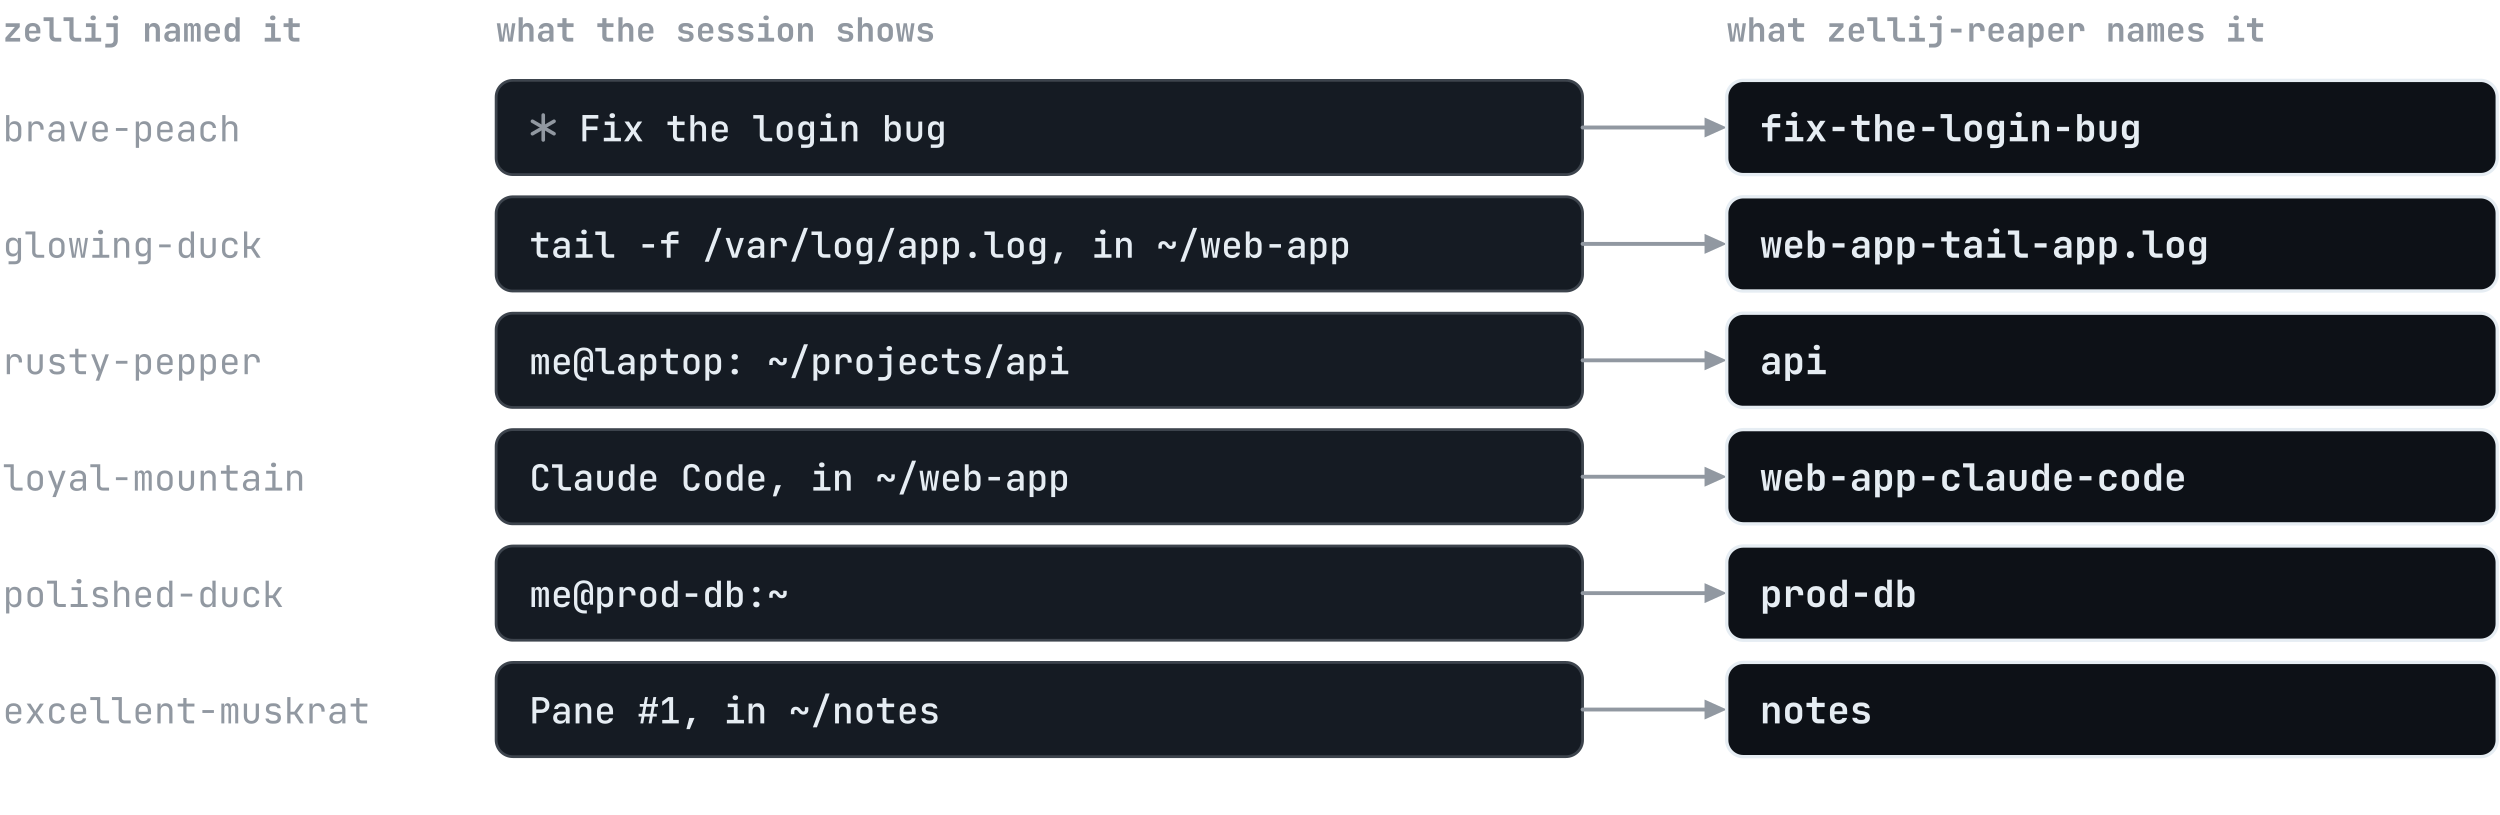
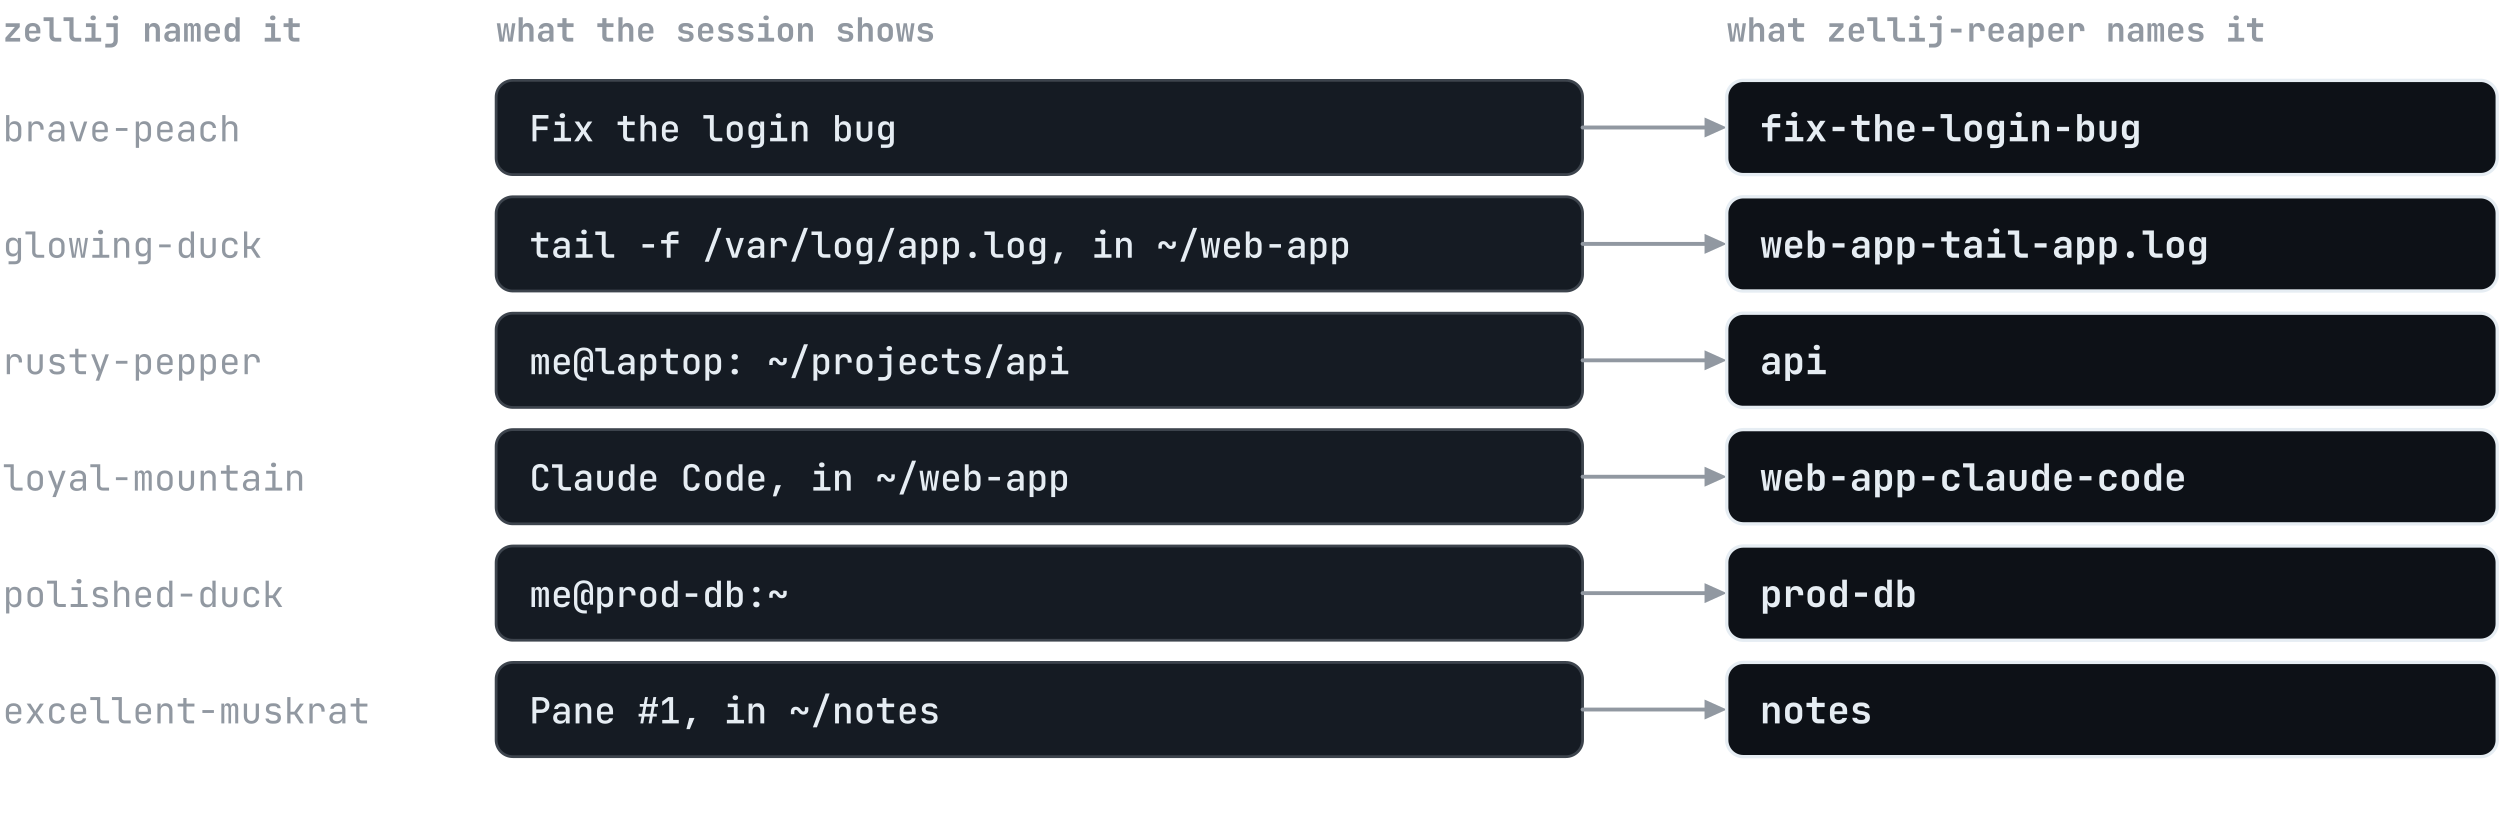
<svg xmlns="http://www.w3.org/2000/svg" viewBox="-1 -1 902 294" width="902" height="294" role="img" aria-label="Examples of session names. A session zellij named brave-peach showing Fix the login bug becomes fix-the-login-bug. tail -f /var/log/app.log running in ~/web-app becomes web-app-tail-app.log. A shell titled me@laptop: ~/projects/api becomes api. Claude Code working in web-app becomes web-app-claude-code. A shell on another machine, me@prod-db:~, becomes prod-db. Pane #1 in ~/notes becomes notes.">
  <defs>
    <path id="g0" d="M78 0V-113L365 -440H87V-550H511V-437L221 -110H522V0Z" />
    <path id="g1" d="M301 10Q231 10 179 -17Q127 -44 98 -92Q70 -141 70 -206V-344Q70 -409 98 -458Q127 -506 179 -533Q231 -560 301 -560Q370 -560 422 -533Q473 -506 502 -458Q530 -409 530 -344V-245H191V-206Q191 -148 219 -118Q247 -89 302 -89Q344 -89 370 -104Q396 -118 403 -146H526Q512 -75 450 -32Q389 10 301 10ZM409 -315V-345Q409 -402 382 -432Q355 -463 301 -463Q247 -463 219 -432Q191 -401 191 -344V-323L418 -325Z" />
    <path id="g2" d="M384 0Q330 0 290 -22Q249 -44 226 -84Q203 -125 203 -178V-617H27V-730H328V-178Q328 -148 346 -130Q363 -113 393 -113H559V0Z" />
    <path id="g3" d="M76 0V-114H268V-437H101V-550H388V-114H558V0ZM318 -642Q280 -642 258 -662Q236 -681 236 -714Q236 -747 258 -766Q280 -786 318 -786Q356 -786 378 -766Q400 -747 400 -714Q400 -681 378 -662Q356 -642 318 -642Z" />
    <path id="g4" d="M82 180V64H229Q279 64 306 37Q333 10 333 -39V-434H112V-550H458V-36Q458 64 398 122Q338 180 236 180ZM391 -642Q353 -642 331 -662Q309 -681 309 -714Q309 -747 331 -766Q353 -786 391 -786Q429 -786 451 -766Q473 -747 473 -714Q473 -681 451 -662Q429 -642 391 -642Z" />
    <path id="g5" d="M77 0V-550H199V-445H233L199 -416Q199 -484 238 -522Q278 -560 347 -560Q428 -560 476 -506Q525 -452 525 -361V0H400V-348Q400 -398 374 -425Q348 -452 301 -452Q255 -452 228 -424Q202 -396 202 -344V0Z" />
    <path id="g6" d="M239 10Q154 10 105 -35Q56 -80 56 -156Q56 -237 110 -281Q164 -325 263 -325H400V-372Q400 -412 374 -434Q348 -457 303 -457Q262 -457 235 -439Q208 -421 203 -390H81Q90 -468 151 -514Q212 -560 307 -560Q408 -560 466 -510Q525 -459 525 -373V0H404V-96H384L404 -123Q404 -62 359 -26Q314 10 239 10ZM280 -84Q333 -84 366 -111Q400 -138 400 -181V-248H265Q227 -248 204 -226Q181 -204 181 -168Q181 -129 208 -106Q234 -84 280 -84Z" />
    <path id="g7" d="M52 0V-550H154V-476H175L158 -458Q158 -504 184 -532Q210 -560 251 -560Q295 -560 320 -524Q344 -488 344 -427L322 -476H356L343 -458Q343 -504 369 -532Q395 -560 438 -560Q489 -560 519 -522Q549 -484 549 -419V0H439V-414Q439 -441 427 -456Q415 -472 392 -472Q370 -472 358 -457Q345 -442 345 -414V0H255V-414Q255 -442 243 -457Q231 -472 208 -472Q185 -472 174 -457Q162 -442 162 -414V0Z" />
    <path id="g8" d="M253 10Q171 10 120 -47Q70 -104 70 -200V-349Q70 -446 120 -503Q170 -560 253 -560Q321 -560 361 -522Q401 -483 401 -416L373 -445H402L398 -576V-730H523V0H401V-105H373L401 -134Q401 -67 361 -28Q321 10 253 10ZM297 -98Q345 -98 372 -126Q398 -155 398 -206V-344Q398 -395 372 -424Q345 -452 297 -452Q249 -452 222 -424Q195 -396 195 -344V-206Q195 -154 222 -126Q249 -98 297 -98Z" />
    <path id="g9" d="M360 0Q281 0 236 -44Q192 -88 192 -165V-437H43V-550H192V-705H318V-550H529V-437H318V-165Q318 -113 369 -113H519V0Z" />
    <path id="g10" d="M104 0 20 -550H124L170 -213Q174 -184 178 -149Q181 -114 183 -91Q186 -114 191 -149Q196 -184 200 -213L252 -550H349L400 -213Q404 -184 409 -148Q414 -113 417 -90Q419 -114 424 -150Q428 -185 431 -213L480 -550H580L494 0H365L317 -339Q313 -367 308 -402Q303 -436 300 -458Q297 -436 292 -402Q288 -367 283 -339L233 0Z" />
    <path id="g11" d="M77 0V-730H202V-550L199 -445H233L199 -416Q199 -484 238 -522Q278 -560 347 -560Q428 -560 476 -506Q525 -452 525 -361V0H400V-348Q400 -398 374 -425Q348 -452 301 -452Q255 -452 228 -424Q202 -396 202 -344V0Z" />
    <path id="g12" d="M279 9Q216 9 169 -11Q122 -31 96 -66Q69 -102 67 -150H192Q194 -124 218 -108Q241 -92 279 -92H323Q369 -92 392 -110Q415 -128 415 -159Q415 -188 394 -204Q374 -221 331 -226L263 -236Q169 -249 125 -286Q81 -323 81 -397Q81 -474 133 -516Q185 -559 286 -559H324Q416 -559 471 -518Q526 -477 530 -408H405Q402 -430 380 -444Q359 -458 324 -458H286Q243 -458 224 -442Q204 -427 204 -397Q204 -369 221 -356Q238 -342 276 -336L347 -326Q445 -312 492 -274Q538 -235 538 -160Q538 -80 484 -36Q429 9 323 9Z" />
    <path id="g13" d="M300 9Q230 9 178 -18Q127 -44 98 -92Q70 -141 70 -207V-343Q70 -409 98 -458Q127 -506 178 -532Q230 -559 300 -559Q371 -559 422 -532Q473 -506 502 -458Q530 -409 530 -344V-207Q530 -141 502 -92Q473 -44 422 -18Q371 9 300 9ZM300 -100Q350 -100 378 -128Q405 -155 405 -207V-343Q405 -396 378 -423Q350 -450 300 -450Q251 -450 223 -423Q195 -396 195 -343V-207Q195 -155 223 -128Q251 -100 300 -100Z" />
    <path id="g14" d="M140 -272V-388H460V-272Z" />
    <path id="g15" d="M94 0V-550H212V-445H243L206 -381Q206 -470 246 -515Q286 -560 364 -560Q453 -560 504 -505Q555 -450 555 -353V-313H424V-344Q424 -397 396 -426Q369 -455 321 -455Q272 -455 246 -426Q219 -397 219 -344V0Z" />
    <path id="g16" d="M77 180V-550H199V-445H227L199 -416Q199 -483 239 -522Q279 -560 347 -560Q430 -560 480 -503Q530 -446 530 -350V-201Q530 -137 508 -90Q485 -42 444 -16Q403 10 347 10Q279 10 239 -28Q199 -67 199 -134L227 -105H198L202 26V180ZM303 -98Q351 -98 378 -126Q405 -154 405 -206V-344Q405 -396 378 -424Q351 -452 303 -452Q256 -452 229 -424Q202 -395 202 -344V-206Q202 -155 229 -126Q256 -98 303 -98Z" />
    <path id="g17" d="M332 10Q264 10 223 -26Q182 -63 182 -126L200 -105H182V0H92V-730H182V-570L180 -445H200L182 -424Q182 -486 224 -523Q265 -560 332 -560Q415 -560 465 -505Q515 -450 515 -355V-194Q515 -100 465 -45Q415 10 332 10ZM302 -68Q359 -68 392 -102Q425 -136 425 -200V-350Q425 -414 392 -448Q359 -482 302 -482Q247 -482 214 -447Q182 -412 182 -350V-200Q182 -138 214 -103Q247 -68 302 -68Z" />
    <path id="g18" d="M111 0V-550H199V-445H220L191 -380Q191 -469 230 -514Q268 -560 344 -560Q431 -560 482 -506Q534 -451 534 -358V-325H444V-350Q444 -415 412 -450Q381 -484 323 -484Q266 -484 234 -449Q201 -414 201 -350V0Z" />
    <path id="g19" d="M252 10Q165 10 115 -34Q65 -79 65 -155Q65 -232 115 -276Q165 -320 250 -320H420V-375Q420 -426 390 -454Q359 -481 303 -481Q254 -481 221 -460Q188 -440 183 -405H93Q102 -476 160 -518Q218 -560 305 -560Q400 -560 455 -511Q510 -462 510 -378V0H422V-105H407L422 -120Q422 -60 376 -25Q329 10 252 10ZM274 -61Q338 -61 379 -93Q420 -125 420 -175V-253H252Q207 -253 181 -228Q155 -203 155 -160Q155 -114 186 -88Q218 -61 274 -61Z" />
    <path id="g20" d="M239 0 55 -550H147L269 -180Q280 -147 289 -116Q298 -86 302 -69Q307 -86 316 -116Q325 -147 335 -180L454 -550H545L361 0Z" />
    <path id="g21" d="M300 10Q235 10 186 -16Q138 -42 112 -90Q85 -137 85 -200V-350Q85 -414 112 -461Q138 -508 186 -534Q235 -560 300 -560Q365 -560 414 -534Q462 -508 488 -461Q515 -414 515 -350V-253H173V-200Q173 -135 206 -100Q239 -66 300 -66Q352 -66 384 -84Q416 -103 423 -140H513Q504 -71 446 -30Q387 10 300 10ZM427 -313V-350Q427 -415 394 -450Q362 -485 300 -485Q239 -485 206 -450Q173 -415 173 -350V-321H434Z" />
    <path id="g22" d="M140 -290V-370H460V-290Z" />
    <path id="g23" d="M92 180V-550H182V-445H200L182 -424Q182 -487 224 -524Q265 -560 333 -560Q416 -560 466 -506Q515 -451 515 -356V-195Q515 -132 492 -86Q470 -40 430 -15Q389 10 333 10Q266 10 224 -27Q182 -64 182 -126L200 -105H180L182 20V180ZM303 -68Q360 -68 392 -102Q425 -136 425 -200V-350Q425 -414 392 -448Q360 -482 303 -482Q248 -482 215 -447Q182 -412 182 -350V-200Q182 -138 215 -103Q248 -68 303 -68Z" />
    <path id="g24" d="M304 10Q238 10 188 -15Q139 -40 112 -88Q85 -135 85 -200V-350Q85 -416 112 -463Q139 -510 188 -535Q238 -560 304 -560Q399 -560 457 -509Q515 -458 518 -370H428Q425 -423 392 -452Q360 -480 304 -480Q245 -480 210 -446Q175 -413 175 -351V-200Q175 -138 210 -104Q245 -70 304 -70Q360 -70 392 -99Q425 -128 428 -180H518Q515 -92 457 -41Q399 10 304 10Z" />
    <path id="g25" d="M92 0V-730H182V-550V-445H201L182 -424Q182 -489 221 -524Q260 -560 329 -560Q412 -560 461 -509Q510 -458 510 -370V0H420V-360Q420 -419 388 -452Q357 -484 303 -484Q247 -484 214 -449Q182 -414 182 -350V0Z" />
    <path id="g26" d="M88 0V-731H529V-631H193V-413H503V-313H195V0Z" />
    <path id="g27" d="M81 0V-98H274V-452H106V-550H379V-98H556V0ZM316 -645Q281 -645 260 -664Q239 -682 239 -713Q239 -745 260 -764Q281 -782 316 -782Q351 -782 372 -764Q393 -745 393 -713Q393 -682 372 -664Q351 -645 316 -645Z" />
    <path id="g28" d="M43 0 236 -284 55 -550H179L276 -398Q283 -386 290 -372Q297 -359 301 -350Q304 -359 311 -372Q318 -386 325 -398L422 -550H546L365 -283L557 0H433L326 -165Q319 -177 312 -192Q305 -207 301 -216Q297 -207 290 -192Q282 -177 274 -165L166 0Z" />
    <path id="g29" d="M360 0Q285 0 243 -41Q201 -82 201 -155V-452H49V-550H201V-705H309V-550H524V-452H309V-155Q309 -98 364 -98H514V0Z" />
    <path id="g30" d="M84 0V-730H192V-550L191 -445H217L191 -420Q191 -486 230 -523Q269 -560 338 -560Q420 -560 469 -508Q518 -455 518 -366V0H410V-354Q410 -408 381 -438Q352 -468 302 -468Q251 -468 222 -436Q192 -405 192 -347V0Z" />
    <path id="g31" d="M300 10Q233 10 182 -16Q132 -43 105 -91Q78 -139 78 -203V-347Q78 -412 105 -460Q132 -507 182 -534Q233 -560 300 -560Q368 -560 418 -534Q468 -507 495 -460Q522 -412 522 -347V-249H182V-203Q182 -142 212 -110Q243 -78 301 -78Q348 -78 377 -94Q406 -111 413 -143H520Q508 -73 448 -32Q388 10 300 10ZM418 -314V-348Q418 -408 388 -441Q358 -474 300 -474Q243 -474 212 -441Q182 -408 182 -347V-322L426 -323Z" />
    <path id="g32" d="M379 0Q328 0 290 -20Q252 -41 230 -79Q209 -117 209 -167V-632H29V-730H317V-167Q317 -135 335 -116Q353 -98 384 -98H554V0Z" />
    <path id="g33" d="M300 9Q232 9 182 -17Q132 -43 105 -91Q78 -139 78 -204V-346Q78 -412 105 -460Q132 -507 182 -533Q232 -559 300 -559Q368 -559 418 -533Q468 -507 495 -460Q522 -412 522 -346V-204Q522 -139 495 -91Q468 -43 418 -17Q368 9 300 9ZM300 -86Q355 -86 385 -116Q415 -147 415 -204V-346Q415 -404 385 -434Q355 -464 300 -464Q246 -464 216 -434Q185 -404 185 -346V-204Q185 -147 216 -116Q246 -86 300 -86Z" />
    <path id="g34" d="M156 180V87H325Q367 87 388 67Q408 47 408 8V-47L410 -149H387L409 -169Q409 -106 370 -70Q330 -34 263 -34Q178 -34 129 -90Q80 -146 80 -241V-353Q80 -448 129 -504Q178 -560 263 -560Q330 -560 370 -524Q409 -487 409 -424L387 -445H409L408 -550H515V10Q515 89 465 134Q415 180 326 180ZM298 -127Q349 -127 378 -158Q408 -190 408 -246V-347Q408 -403 378 -434Q349 -466 298 -466Q245 -466 216 -436Q188 -405 188 -347V-246Q188 -189 216 -158Q245 -127 298 -127Z" />
    <path id="g35" d="M84 0V-550H191V-445H217L191 -420Q191 -486 230 -523Q269 -560 338 -560Q420 -560 469 -508Q518 -455 518 -366V0H410V-354Q410 -408 381 -437Q352 -466 302 -466Q251 -466 222 -436Q192 -405 192 -347V0Z" />
    <path id="g36" d="M339 10Q271 10 231 -28Q191 -65 191 -130L214 -105H191V0H84V-730H192V-573L189 -445H214L191 -420Q191 -485 232 -522Q272 -560 339 -560Q422 -560 472 -504Q522 -448 522 -352V-197Q522 -102 472 -46Q422 10 339 10ZM302 -84Q355 -84 385 -114Q415 -145 415 -203V-347Q415 -405 385 -436Q355 -466 302 -466Q251 -466 222 -434Q192 -403 192 -347V-203Q192 -147 222 -116Q251 -84 302 -84Z" />
    <path id="g37" d="M299 10Q200 10 141 -48Q82 -105 82 -204V-550H190V-204Q190 -147 219 -116Q248 -84 299 -84Q351 -84 380 -116Q410 -147 410 -204V-550H518V-204Q518 -105 458 -48Q399 10 299 10Z" />
    <path id="g38" d="M205 0V-376H54V-489H205V-572Q205 -644 253 -687Q301 -730 380 -730H541V-620H383Q359 -620 344 -606Q330 -593 330 -570V-489H541V-376H330V0Z" />
    <path id="g39" d="M36 0 228 -284 49 -550H190L275 -415Q283 -403 290 -388Q296 -373 300 -364Q304 -373 311 -388Q318 -403 325 -415L411 -550H552L373 -284L564 0H422L327 -151Q319 -164 312 -179Q305 -194 300 -203Q296 -194 289 -179Q282 -164 274 -151L177 0Z" />
    <path id="g40" d="M152 180V76H315Q357 76 378 56Q399 35 399 -3V-44L401 -147H374L401 -174Q401 -107 362 -70Q322 -32 255 -32Q171 -32 122 -89Q72 -146 72 -243V-350Q72 -446 122 -503Q171 -560 255 -560Q322 -560 362 -522Q401 -485 401 -418L374 -445H401L398 -550H523V0Q523 83 468 132Q413 180 317 180ZM297 -140Q345 -140 372 -168Q398 -197 398 -248V-344Q398 -395 372 -424Q345 -452 297 -452Q249 -452 223 -424Q197 -396 197 -344V-248Q197 -196 223 -168Q249 -140 297 -140Z" />
    <path id="g41" d="M347 10Q279 10 239 -28Q199 -67 199 -134L227 -105H199V0H77V-730H202V-576L198 -445H227L199 -416Q199 -483 239 -522Q279 -560 347 -560Q430 -560 480 -503Q530 -446 530 -349V-200Q530 -104 480 -47Q430 10 347 10ZM303 -98Q351 -98 378 -126Q405 -154 405 -206V-344Q405 -396 378 -424Q351 -452 303 -452Q256 -452 229 -424Q202 -395 202 -344V-206Q202 -155 229 -126Q256 -98 303 -98Z" />
    <path id="g42" d="M300 10Q195 10 135 -48Q75 -107 75 -208V-550H200V-209Q200 -156 226 -128Q252 -99 300 -99Q347 -99 374 -128Q400 -156 400 -209V-550H525V-208Q525 -107 464 -48Q403 10 300 10Z" />
    <path id="g43" d="M161 180V98H336Q378 98 398 79Q417 60 417 20V-50L419 -150H401L418 -165Q418 -105 378 -70Q338 -35 271 -35Q186 -35 137 -90Q88 -146 88 -240V-356Q88 -450 137 -505Q186 -560 271 -560Q338 -560 378 -525Q418 -490 418 -430L401 -445H418V-550H507V20Q507 94 462 137Q416 180 335 180ZM298 -113Q354 -113 386 -148Q418 -183 418 -245V-350Q418 -412 386 -447Q354 -482 298 -482Q241 -482 210 -448Q178 -414 178 -350V-245Q178 -181 210 -147Q241 -113 298 -113Z" />
    <path id="g44" d="M375 0Q327 0 291 -19Q255 -38 235 -73Q215 -108 215 -155V-648H30V-730H305V-155Q305 -121 324 -102Q343 -82 375 -82H550V0Z" />
    <path id="g45" d="M300 8Q234 8 186 -17Q138 -42 112 -90Q85 -137 85 -202V-348Q85 -414 112 -461Q138 -508 186 -533Q234 -558 300 -558Q366 -558 414 -533Q462 -508 488 -461Q515 -414 515 -349V-202Q515 -137 488 -90Q462 -42 414 -17Q366 8 300 8ZM300 -72Q359 -72 392 -105Q425 -138 425 -202V-348Q425 -412 392 -445Q359 -478 300 -478Q242 -478 208 -445Q175 -412 175 -348V-202Q175 -138 208 -105Q242 -72 300 -72Z" />
    <path id="g46" d="M123 0 35 -550H115L170 -160Q173 -138 176 -112Q180 -87 182 -70Q184 -87 188 -112Q193 -138 196 -160L257 -550H343L404 -160Q407 -138 412 -112Q416 -87 418 -70Q420 -87 424 -112Q429 -138 432 -160L489 -550H565L473 0H374L315 -380Q311 -408 306 -436Q301 -464 299 -480Q297 -464 293 -436Q289 -408 284 -380L222 0Z" />
    <path id="g47" d="M85 0V-82H280V-468H110V-550H370V-82H555V0ZM315 -649Q282 -649 263 -666Q244 -683 244 -712Q244 -742 263 -760Q282 -777 315 -777Q348 -777 367 -760Q386 -742 386 -712Q386 -683 367 -666Q348 -649 315 -649Z" />
    <path id="g48" d="M92 0V-550H182V-445H201L182 -424Q182 -489 221 -524Q260 -560 329 -560Q412 -560 461 -509Q510 -458 510 -370V0H420V-360Q420 -419 388 -450Q357 -482 303 -482Q247 -482 214 -448Q182 -414 182 -350V0Z" />
    <path id="g49" d="M268 10Q186 10 136 -45Q85 -100 85 -194V-355Q85 -450 135 -505Q185 -560 268 -560Q336 -560 377 -523Q418 -486 418 -424L400 -445H420L418 -570V-730H508V0H418V-105H400L418 -126Q418 -63 377 -26Q336 10 268 10ZM298 -68Q354 -68 386 -103Q418 -138 418 -200V-350Q418 -412 386 -447Q354 -482 298 -482Q241 -482 208 -448Q175 -414 175 -350V-200Q175 -136 208 -102Q241 -68 298 -68Z" />
    <path id="g50" d="M299 10Q204 10 147 -46Q90 -103 90 -200V-550H180V-200Q180 -138 212 -104Q244 -69 299 -69Q355 -69 388 -104Q420 -138 420 -200V-550H510V-200Q510 -103 452 -46Q394 10 299 10Z" />
    <path id="g51" d="M95 0V-730H185V-323H291L451 -550H554L369 -288L557 0H452L292 -245H185V0Z" />
    <path id="g52" d="M245 10Q159 10 110 -34Q60 -79 60 -156Q60 -234 112 -278Q165 -323 257 -323H410V-374Q410 -419 382 -444Q354 -469 303 -469Q258 -469 228 -450Q198 -430 193 -398H87Q96 -472 156 -516Q215 -560 306 -560Q404 -560 461 -510Q518 -461 518 -376V0H413V-101H395L413 -121Q413 -61 367 -26Q321 10 245 10ZM277 -73Q335 -73 372 -102Q410 -132 410 -178V-250H259Q217 -250 192 -227Q168 -204 168 -164Q168 -122 197 -98Q226 -73 277 -73Z" />
    <path id="g53" d="M140 -281V-379H460V-281Z" />
    <path id="g54" d="M213 0V-394H57V-492H213V-581Q213 -650 257 -690Q301 -730 377 -730H538V-634H379Q351 -634 336 -620Q320 -606 320 -580V-492H538V-394H320V0Z" />
    <path id="g55" d="M68 110 420 -830H532L180 110Z" />
    <path id="g56" d="M229 0 47 -550H157L270 -198Q281 -167 290 -136Q298 -104 302 -86Q307 -104 316 -136Q324 -167 333 -198L444 -550H553L371 0Z" />
    <path id="g57" d="M102 0V-550H206V-445H232L199 -380Q199 -469 238 -514Q277 -560 354 -560Q442 -560 494 -506Q545 -451 545 -356V-319H434V-347Q434 -406 404 -438Q375 -469 322 -469Q269 -469 240 -437Q210 -405 210 -347V0Z" />
    <path id="g58" d="M84 180V-550H191V-445H214L191 -420Q191 -485 232 -522Q272 -560 340 -560Q423 -560 472 -504Q522 -449 522 -353V-198Q522 -134 500 -88Q477 -41 436 -16Q396 10 340 10Q273 10 232 -28Q191 -65 191 -130L214 -105H189L192 23V180ZM303 -84Q356 -84 386 -114Q415 -145 415 -203V-347Q415 -405 386 -436Q356 -466 303 -466Q252 -466 222 -434Q192 -403 192 -347V-203Q192 -147 222 -116Q252 -84 303 -84Z" />
    <path id="g59" d="M300 10Q260 10 236 -14Q212 -37 212 -77Q212 -118 236 -142Q260 -167 300 -167Q341 -167 364 -142Q388 -118 388 -77Q388 -37 364 -14Q341 10 300 10Z" />
    <path id="g60" d="M158 160 238 -151H382L252 160Z" />
    <path id="g61" d="M58 -255V-329Q58 -390 96 -426Q133 -462 195 -462Q234 -462 260 -449Q287 -436 306 -416Q324 -396 338 -376Q353 -356 368 -342Q384 -329 404 -329Q425 -329 436 -342Q447 -355 447 -379V-450H542V-376Q542 -316 505 -280Q468 -243 405 -243Q366 -243 340 -256Q313 -269 294 -289Q276 -309 262 -329Q247 -349 232 -362Q216 -376 196 -376Q175 -376 164 -364Q153 -351 153 -326V-255Z" />
    <path id="g62" d="M113 0 28 -550H119L170 -187Q174 -162 178 -132Q181 -101 183 -81Q185 -101 190 -131Q194 -161 198 -187L255 -550H346L402 -187Q406 -161 410 -130Q415 -100 417 -80Q419 -101 424 -132Q428 -162 432 -187L484 -550H572L484 0H370L316 -359Q312 -387 307 -418Q302 -450 300 -469Q297 -450 292 -418Q288 -387 284 -359L228 0Z" />
    <path id="g63" d="M300 10Q257 10 232 -15Q206 -40 206 -83Q206 -126 232 -152Q257 -177 300 -177Q343 -177 368 -152Q394 -126 394 -83Q394 -40 368 -15Q343 10 300 10Z" />
    <path id="g64" d="M283 8Q227 8 186 -10Q144 -27 120 -59Q95 -91 90 -135H180Q186 -106 212 -89Q239 -72 283 -72H325Q378 -72 404 -94Q430 -115 430 -151Q430 -186 406 -206Q383 -227 337 -234L263 -246Q182 -260 142 -296Q103 -333 103 -403Q103 -477 150 -518Q197 -558 291 -558H329Q408 -558 456 -521Q504 -484 514 -421H424Q418 -447 394 -462Q370 -478 329 -478H291Q240 -478 216 -459Q193 -440 193 -402Q193 -368 213 -352Q233 -336 276 -329L350 -317Q439 -303 480 -265Q520 -227 520 -155Q520 -79 472 -36Q423 8 325 8Z" />
    <path id="g65" d="M360 0Q289 0 250 -38Q210 -76 210 -145V-468H55V-550H210V-705H300V-550H520V-468H300V-145Q300 -82 360 -82H510V0Z" />
    <path id="g66" d="M178 180 259 -34 55 -550H155L283 -210Q290 -193 296 -170Q302 -146 306 -130Q310 -146 316 -170Q322 -193 328 -210L448 -550H545L274 180Z" />
    <path id="g67" d="M59 0V-550H149V-480H169L154 -459Q154 -505 179 -532Q204 -560 246 -560Q291 -560 316 -525Q340 -490 340 -429L316 -480H354L338 -459Q338 -505 364 -532Q389 -560 432 -560Q483 -560 512 -522Q541 -483 541 -419V0H445V-416Q445 -447 432 -464Q418 -481 393 -481Q368 -481 354 -464Q341 -448 341 -417V0H260V-416Q260 -448 246 -464Q232 -481 206 -481Q181 -481 168 -464Q156 -448 156 -417V0Z" />
    <path id="g68" d="M325 180Q238 180 174 144Q109 109 74 44Q39 -22 39 -110V-450Q39 -540 72 -605Q106 -670 168 -705Q229 -740 315 -740Q393 -740 450 -710Q506 -680 536 -625Q566 -570 566 -496V-65H483L486 -120H457L474 -143Q474 -104 444 -80Q415 -55 367 -55Q303 -55 268 -96Q234 -136 234 -213V-330Q234 -407 268 -448Q303 -488 367 -488Q415 -488 444 -464Q474 -439 474 -399L460 -420H487L474 -489V-496Q474 -547 456 -584Q437 -620 402 -640Q367 -660 315 -660Q228 -660 180 -605Q131 -550 131 -450V-110Q131 -14 182 40Q234 94 325 94H395V180ZM400 -125Q438 -125 456 -148Q474 -170 474 -220V-331Q474 -375 456 -396Q437 -418 400 -418Q363 -418 344 -396Q326 -374 326 -330V-213Q326 -167 344 -146Q363 -125 400 -125Z" />
    <path id="g69" d="M300 -401Q261 -401 236 -423Q212 -445 212 -481Q212 -517 236 -538Q261 -560 300 -560Q340 -560 364 -538Q388 -517 388 -481Q388 -445 364 -423Q340 -401 300 -401ZM300 10Q261 10 236 -12Q212 -34 212 -69Q212 -106 236 -128Q261 -149 300 -149Q340 -149 364 -128Q388 -106 388 -69Q388 -34 364 -12Q340 10 300 10Z" />
    <path id="g70" d="M84 180V80H222Q277 80 308 50Q339 20 339 -35V-451H114V-550H447V-34Q447 65 387 122Q327 180 225 180ZM388 -645Q353 -645 332 -664Q311 -682 311 -713Q311 -745 332 -764Q353 -782 388 -782Q423 -782 444 -764Q465 -745 465 -713Q465 -682 444 -664Q423 -645 388 -645Z" />
    <path id="g71" d="M304 10Q236 10 184 -16Q133 -41 106 -90Q78 -138 78 -203V-347Q78 -413 106 -461Q133 -509 184 -534Q236 -560 304 -560Q403 -560 463 -508Q523 -456 526 -366H418Q415 -413 385 -439Q355 -465 304 -465Q249 -465 217 -434Q185 -404 185 -348V-203Q185 -147 217 -116Q249 -85 304 -85Q355 -85 385 -111Q415 -137 418 -184H526Q523 -94 463 -42Q403 10 304 10Z" />
    <path id="g72" d="M281 9Q222 9 178 -10Q133 -29 108 -62Q82 -96 78 -142H186Q190 -115 215 -98Q240 -82 281 -82H324Q373 -82 398 -102Q423 -122 423 -155Q423 -187 400 -206Q378 -224 334 -230L263 -241Q175 -255 134 -292Q92 -328 92 -400Q92 -476 142 -518Q191 -559 288 -559H326Q412 -559 464 -520Q515 -480 522 -414H414Q410 -438 388 -453Q365 -468 326 -468H288Q241 -468 220 -450Q198 -433 198 -399Q198 -369 217 -354Q236 -339 276 -333L349 -321Q442 -308 486 -270Q529 -231 529 -158Q529 -79 478 -35Q426 9 324 9Z" />
    <path id="g73" d="M66 0V-550H145V-484H163L149 -460Q149 -506 174 -533Q198 -560 240 -560Q286 -560 311 -526Q336 -492 336 -430L309 -484H351L332 -460Q332 -506 358 -533Q383 -560 425 -560Q477 -560 506 -521Q534 -482 534 -418V0H451V-419Q451 -453 436 -472Q422 -491 394 -491Q367 -491 352 -472Q336 -454 336 -420V0H264V-419Q264 -454 248 -472Q233 -491 205 -491Q177 -491 163 -472Q149 -454 149 -420V0Z" />
    <path id="g74" d="M304 10Q236 10 186 -16Q135 -41 108 -90Q80 -138 80 -203V-527Q80 -593 108 -641Q135 -689 186 -714Q236 -740 304 -740Q372 -740 422 -714Q472 -688 500 -640Q527 -593 527 -527H419Q419 -584 389 -614Q359 -644 304 -644Q249 -644 218 -614Q188 -584 188 -528V-203Q188 -147 218 -116Q249 -86 304 -86Q359 -86 389 -116Q419 -147 419 -203H527Q527 -138 500 -90Q472 -42 422 -16Q372 10 304 10Z" />
    <path id="g75" d="M261 10Q178 10 128 -46Q78 -102 78 -197V-352Q78 -448 128 -504Q178 -560 261 -560Q329 -560 369 -522Q409 -485 409 -420L386 -445H411L408 -573V-730H516V0H409V-105H386L409 -130Q409 -65 369 -28Q329 10 261 10ZM298 -84Q349 -84 378 -116Q408 -147 408 -203V-347Q408 -403 378 -434Q349 -466 298 -466Q245 -466 215 -436Q185 -405 185 -347V-203Q185 -145 215 -114Q245 -84 298 -84Z" />
    <path id="g76" d="M303 10Q233 10 180 -16Q128 -43 99 -92Q70 -140 70 -206V-344Q70 -411 99 -459Q128 -507 180 -534Q233 -560 303 -560Q407 -560 469 -506Q531 -453 534 -361H409Q406 -404 378 -428Q351 -451 303 -451Q253 -451 224 -424Q195 -396 195 -345V-206Q195 -155 224 -127Q253 -99 303 -99Q351 -99 378 -122Q406 -146 409 -189H534Q531 -97 469 -44Q407 10 303 10Z" />
    <path id="g77" d="M50 0 245 -283 62 -550H168L277 -380Q284 -369 290 -356Q297 -343 301 -335Q304 -343 310 -356Q317 -369 324 -380L434 -550H539L356 -282L550 0H444L326 -180Q319 -191 312 -206Q306 -220 301 -229Q297 -220 290 -206Q282 -191 274 -180L155 0Z" />
    <path id="g78" d="M84 0V-730H323Q394 -730 446 -703Q499 -676 528 -626Q556 -577 556 -510Q556 -444 527 -394Q498 -344 446 -317Q394 -290 323 -290H192V0ZM192 -387H323Q379 -387 412 -420Q446 -454 446 -510Q446 -567 412 -600Q379 -633 323 -633H192Z" />
    <path id="g79" d="M79 0 114 -191H31V-266H127L162 -464H64V-539H176L210 -730H291L256 -539H406L440 -730H521L486 -539H569V-464H473L438 -266H536V-191H424L390 0H309L344 -191H194L160 0ZM208 -266H357L392 -464H243Z" />
    <path id="g80" d="M87 0V-96H281V-636L86 -491V-608L253 -730H389V-96H546V0Z" />
  </defs>
  <g transform="scale(0.012)" fill="#9198a1">
    <use href="#g0" x="0.0" y="1166.7" />
    <use href="#g1" x="600.0" y="1166.7" />
    <use href="#g2" x="1200.0" y="1166.7" />
    <use href="#g2" x="1800.0" y="1166.7" />
    <use href="#g3" x="2400.0" y="1166.7" />
    <use href="#g4" x="3000.0" y="1166.7" />
    <use href="#g5" x="4200.0" y="1166.7" />
    <use href="#g6" x="4800.0" y="1166.7" />
    <use href="#g7" x="5400.0" y="1166.7" />
    <use href="#g1" x="6000.0" y="1166.7" />
    <use href="#g8" x="6600.0" y="1166.7" />
    <use href="#g3" x="7800.0" y="1166.7" />
    <use href="#g9" x="8400.0" y="1166.7" />
  </g>
  <g transform="scale(0.012)" fill="#9198a1">
    <use href="#g10" x="14833.3" y="1166.7" />
    <use href="#g11" x="15433.3" y="1166.7" />
    <use href="#g6" x="16033.3" y="1166.7" />
    <use href="#g9" x="16633.3" y="1166.7" />
    <use href="#g9" x="17833.3" y="1166.7" />
    <use href="#g11" x="18433.3" y="1166.7" />
    <use href="#g1" x="19033.3" y="1166.7" />
    <use href="#g12" x="20233.3" y="1166.7" />
    <use href="#g1" x="20833.3" y="1166.7" />
    <use href="#g12" x="21433.3" y="1166.7" />
    <use href="#g12" x="22033.3" y="1166.7" />
    <use href="#g3" x="22633.3" y="1166.7" />
    <use href="#g13" x="23233.3" y="1166.7" />
    <use href="#g5" x="23833.3" y="1166.7" />
    <use href="#g12" x="25033.3" y="1166.7" />
    <use href="#g11" x="25633.3" y="1166.7" />
    <use href="#g13" x="26233.3" y="1166.7" />
    <use href="#g10" x="26833.3" y="1166.7" />
    <use href="#g12" x="27433.3" y="1166.7" />
  </g>
  <g transform="scale(0.012)" fill="#9198a1">
    <use href="#g10" x="51833.3" y="1166.7" />
    <use href="#g11" x="52433.3" y="1166.7" />
    <use href="#g6" x="53033.3" y="1166.7" />
    <use href="#g9" x="53633.3" y="1166.7" />
    <use href="#g0" x="54833.3" y="1166.7" />
    <use href="#g1" x="55433.3" y="1166.7" />
    <use href="#g2" x="56033.3" y="1166.7" />
    <use href="#g2" x="56633.3" y="1166.7" />
    <use href="#g3" x="57233.3" y="1166.7" />
    <use href="#g4" x="57833.3" y="1166.7" />
    <use href="#g14" x="58433.3" y="1166.7" />
    <use href="#g15" x="59033.3" y="1166.7" />
    <use href="#g1" x="59633.3" y="1166.7" />
    <use href="#g6" x="60233.3" y="1166.7" />
    <use href="#g16" x="60833.3" y="1166.7" />
    <use href="#g1" x="61433.3" y="1166.7" />
    <use href="#g15" x="62033.3" y="1166.7" />
    <use href="#g5" x="63233.3" y="1166.7" />
    <use href="#g6" x="63833.3" y="1166.7" />
    <use href="#g7" x="64433.3" y="1166.7" />
    <use href="#g1" x="65033.3" y="1166.7" />
    <use href="#g12" x="65633.3" y="1166.7" />
    <use href="#g3" x="66833.3" y="1166.7" />
    <use href="#g9" x="67433.3" y="1166.7" />
  </g>
  <rect x="178" y="28" width="392" height="34" rx="6" fill="#151b23" stroke="#3d444d" stroke-width="1" />
  <g transform="scale(0.013)" fill="#9198a1">
    <use href="#g17" x="0.0" y="3846.2" />
    <use href="#g18" x="600.0" y="3846.2" />
    <use href="#g19" x="1200.0" y="3846.2" />
    <use href="#g20" x="1800.0" y="3846.2" />
    <use href="#g21" x="2400.0" y="3846.2" />
    <use href="#g22" x="3000.0" y="3846.2" />
    <use href="#g23" x="3600.0" y="3846.2" />
    <use href="#g21" x="4200.0" y="3846.2" />
    <use href="#g19" x="4800.0" y="3846.2" />
    <use href="#g24" x="5400.0" y="3846.2" />
    <use href="#g25" x="6000.0" y="3846.2" />
  </g>
-   <path d="M195.0,40.5 L195.0,49.5" fill="none" stroke="#9198a1" stroke-width="1.3" stroke-linejoin="round" stroke-linecap="round" />
-   <path d="M191.103,42.75 L198.897,47.25" fill="none" stroke="#9198a1" stroke-width="1.3" stroke-linejoin="round" stroke-linecap="round" />
-   <path d="M191.103,47.25 L198.897,42.75" fill="none" stroke="#9198a1" stroke-width="1.3" stroke-linejoin="round" stroke-linecap="round" />
-   <g transform="scale(0.013)" fill="#e6edf3">
-     <use href="#g26" x="16000.0" y="3846.2" />
-     <use href="#g27" x="16600.0" y="3846.2" />
-     <use href="#g28" x="17200.0" y="3846.2" />
-     <use href="#g29" x="18400.0" y="3846.2" />
-     <use href="#g30" x="19000.0" y="3846.2" />
-     <use href="#g31" x="19600.0" y="3846.2" />
-     <use href="#g32" x="20800.0" y="3846.2" />
-     <use href="#g33" x="21400.0" y="3846.2" />
-     <use href="#g34" x="22000.0" y="3846.2" />
-     <use href="#g27" x="22600.0" y="3846.2" />
-     <use href="#g35" x="23200.0" y="3846.2" />
-     <use href="#g36" x="24400.0" y="3846.2" />
-     <use href="#g37" x="25000.0" y="3846.2" />
-     <use href="#g34" x="25600.0" y="3846.2" />
+   <g transform="scale(0.013)" fill="#e6edf3">
+     <use href="#g26" x="14615.4" y="3846.2" />
+     <use href="#g27" x="15215.4" y="3846.2" />
+     <use href="#g28" x="15815.4" y="3846.2" />
+     <use href="#g29" x="17015.4" y="3846.2" />
+     <use href="#g30" x="17615.4" y="3846.2" />
+     <use href="#g31" x="18215.4" y="3846.2" />
+     <use href="#g32" x="19415.4" y="3846.2" />
+     <use href="#g33" x="20015.4" y="3846.2" />
+     <use href="#g34" x="20615.4" y="3846.2" />
+     <use href="#g27" x="21215.4" y="3846.2" />
+     <use href="#g35" x="21815.4" y="3846.2" />
+     <use href="#g36" x="23015.4" y="3846.2" />
+     <use href="#g37" x="23615.4" y="3846.2" />
+     <use href="#g34" x="24215.4" y="3846.2" />
  </g>
  <path d="M570,45.0 L615.0,45.0" fill="none" stroke="#9198a1" stroke-width="1.4" stroke-linejoin="round" stroke-linecap="round" />
  <path d="M622,45.0 L614.0,48.6 L614.0,41.4 Z" fill="#9198a1" />
  <rect x="622" y="28" width="278" height="34" rx="6" fill="#0d1117" stroke="#e6edf3" stroke-width="1.2" />
  <g transform="scale(0.0135)" fill="#e6edf3">
    <use href="#g38" x="46963.0" y="3703.7" />
    <use href="#g3" x="47563.0" y="3703.7" />
    <use href="#g39" x="48163.0" y="3703.7" />
    <use href="#g14" x="48763.0" y="3703.7" />
    <use href="#g9" x="49363.0" y="3703.7" />
    <use href="#g11" x="49963.0" y="3703.7" />
    <use href="#g1" x="50563.0" y="3703.7" />
    <use href="#g14" x="51163.0" y="3703.7" />
    <use href="#g2" x="51763.0" y="3703.7" />
    <use href="#g13" x="52363.0" y="3703.7" />
    <use href="#g40" x="52963.0" y="3703.7" />
    <use href="#g3" x="53563.0" y="3703.7" />
    <use href="#g5" x="54163.0" y="3703.7" />
    <use href="#g14" x="54763.0" y="3703.7" />
    <use href="#g41" x="55363.0" y="3703.7" />
    <use href="#g42" x="55963.0" y="3703.7" />
    <use href="#g40" x="56563.0" y="3703.7" />
  </g>
  <rect x="178" y="70" width="392" height="34" rx="6" fill="#151b23" stroke="#3d444d" stroke-width="1" />
  <g transform="scale(0.013)" fill="#9198a1">
    <use href="#g43" x="0.0" y="7076.9" />
    <use href="#g44" x="600.0" y="7076.9" />
    <use href="#g45" x="1200.0" y="7076.9" />
    <use href="#g46" x="1800.0" y="7076.9" />
    <use href="#g47" x="2400.0" y="7076.9" />
    <use href="#g48" x="3000.0" y="7076.9" />
    <use href="#g43" x="3600.0" y="7076.9" />
    <use href="#g22" x="4200.0" y="7076.9" />
    <use href="#g49" x="4800.0" y="7076.9" />
    <use href="#g50" x="5400.0" y="7076.9" />
    <use href="#g24" x="6000.0" y="7076.9" />
    <use href="#g51" x="6600.0" y="7076.9" />
  </g>
  <g transform="scale(0.013)" fill="#e6edf3">
    <use href="#g29" x="14615.4" y="7076.9" />
    <use href="#g52" x="15215.4" y="7076.9" />
    <use href="#g27" x="15815.4" y="7076.9" />
    <use href="#g32" x="16415.4" y="7076.9" />
    <use href="#g53" x="17615.4" y="7076.9" />
    <use href="#g54" x="18215.4" y="7076.9" />
    <use href="#g55" x="19415.4" y="7076.9" />
    <use href="#g56" x="20015.4" y="7076.9" />
    <use href="#g52" x="20615.4" y="7076.9" />
    <use href="#g57" x="21215.4" y="7076.9" />
    <use href="#g55" x="21815.4" y="7076.9" />
    <use href="#g32" x="22415.4" y="7076.9" />
    <use href="#g33" x="23015.4" y="7076.9" />
    <use href="#g34" x="23615.4" y="7076.9" />
    <use href="#g55" x="24215.4" y="7076.9" />
    <use href="#g52" x="24815.4" y="7076.9" />
    <use href="#g58" x="25415.4" y="7076.9" />
    <use href="#g58" x="26015.4" y="7076.9" />
    <use href="#g59" x="26615.4" y="7076.9" />
    <use href="#g32" x="27215.4" y="7076.9" />
    <use href="#g33" x="27815.4" y="7076.9" />
    <use href="#g34" x="28415.4" y="7076.9" />
    <use href="#g60" x="29015.4" y="7076.9" />
    <use href="#g27" x="30215.4" y="7076.9" />
    <use href="#g35" x="30815.4" y="7076.9" />
    <use href="#g61" x="32015.4" y="7076.9" />
    <use href="#g55" x="32615.4" y="7076.9" />
    <use href="#g62" x="33215.4" y="7076.9" />
    <use href="#g31" x="33815.4" y="7076.9" />
    <use href="#g36" x="34415.4" y="7076.9" />
    <use href="#g53" x="35015.4" y="7076.9" />
    <use href="#g52" x="35615.4" y="7076.9" />
    <use href="#g58" x="36215.4" y="7076.9" />
    <use href="#g58" x="36815.4" y="7076.9" />
  </g>
  <path d="M570,87.0 L615.0,87.0" fill="none" stroke="#9198a1" stroke-width="1.4" stroke-linejoin="round" stroke-linecap="round" />
  <path d="M622,87.0 L614.0,90.6 L614.0,83.4 Z" fill="#9198a1" />
  <rect x="622" y="70" width="278" height="34" rx="6" fill="#0d1117" stroke="#e6edf3" stroke-width="1.2" />
  <g transform="scale(0.0135)" fill="#e6edf3">
    <use href="#g10" x="46963.0" y="6814.8" />
    <use href="#g1" x="47563.0" y="6814.8" />
    <use href="#g41" x="48163.0" y="6814.8" />
    <use href="#g14" x="48763.0" y="6814.8" />
    <use href="#g6" x="49363.0" y="6814.8" />
    <use href="#g16" x="49963.0" y="6814.8" />
    <use href="#g16" x="50563.0" y="6814.8" />
    <use href="#g14" x="51163.0" y="6814.8" />
    <use href="#g9" x="51763.0" y="6814.8" />
    <use href="#g6" x="52363.0" y="6814.8" />
    <use href="#g3" x="52963.0" y="6814.8" />
    <use href="#g2" x="53563.0" y="6814.8" />
    <use href="#g14" x="54163.0" y="6814.8" />
    <use href="#g6" x="54763.0" y="6814.8" />
    <use href="#g16" x="55363.0" y="6814.8" />
    <use href="#g16" x="55963.0" y="6814.8" />
    <use href="#g63" x="56563.0" y="6814.8" />
    <use href="#g2" x="57163.0" y="6814.8" />
    <use href="#g13" x="57763.0" y="6814.8" />
    <use href="#g40" x="58363.0" y="6814.8" />
  </g>
  <rect x="178" y="112" width="392" height="34" rx="6" fill="#151b23" stroke="#3d444d" stroke-width="1" />
  <g transform="scale(0.013)" fill="#9198a1">
    <use href="#g18" x="0.0" y="10307.7" />
    <use href="#g50" x="600.0" y="10307.7" />
    <use href="#g64" x="1200.0" y="10307.7" />
    <use href="#g65" x="1800.0" y="10307.7" />
    <use href="#g66" x="2400.0" y="10307.7" />
    <use href="#g22" x="3000.0" y="10307.7" />
    <use href="#g23" x="3600.0" y="10307.7" />
    <use href="#g21" x="4200.0" y="10307.7" />
    <use href="#g23" x="4800.0" y="10307.7" />
    <use href="#g23" x="5400.0" y="10307.7" />
    <use href="#g21" x="6000.0" y="10307.7" />
    <use href="#g18" x="6600.0" y="10307.7" />
  </g>
  <g transform="scale(0.013)" fill="#e6edf3">
    <use href="#g67" x="14615.4" y="10307.7" />
    <use href="#g31" x="15215.4" y="10307.7" />
    <use href="#g68" x="15815.4" y="10307.7" />
    <use href="#g32" x="16415.4" y="10307.7" />
    <use href="#g52" x="17015.4" y="10307.7" />
    <use href="#g58" x="17615.4" y="10307.7" />
    <use href="#g29" x="18215.4" y="10307.7" />
    <use href="#g33" x="18815.4" y="10307.7" />
    <use href="#g58" x="19415.4" y="10307.7" />
    <use href="#g69" x="20015.4" y="10307.7" />
    <use href="#g61" x="21215.4" y="10307.7" />
    <use href="#g55" x="21815.4" y="10307.7" />
    <use href="#g58" x="22415.4" y="10307.7" />
    <use href="#g57" x="23015.4" y="10307.7" />
    <use href="#g33" x="23615.4" y="10307.7" />
    <use href="#g70" x="24215.4" y="10307.7" />
    <use href="#g31" x="24815.4" y="10307.7" />
    <use href="#g71" x="25415.4" y="10307.7" />
    <use href="#g29" x="26015.4" y="10307.7" />
    <use href="#g72" x="26615.4" y="10307.7" />
    <use href="#g55" x="27215.4" y="10307.7" />
    <use href="#g52" x="27815.4" y="10307.7" />
    <use href="#g58" x="28415.4" y="10307.7" />
    <use href="#g27" x="29015.4" y="10307.7" />
  </g>
  <path d="M570,129.0 L615.0,129.0" fill="none" stroke="#9198a1" stroke-width="1.4" stroke-linejoin="round" stroke-linecap="round" />
  <path d="M622,129.0 L614.0,132.6 L614.0,125.4 Z" fill="#9198a1" />
  <rect x="622" y="112" width="278" height="34" rx="6" fill="#0d1117" stroke="#e6edf3" stroke-width="1.2" />
  <g transform="scale(0.0135)" fill="#e6edf3">
    <use href="#g6" x="46963.0" y="9925.9" />
    <use href="#g16" x="47563.0" y="9925.9" />
    <use href="#g3" x="48163.0" y="9925.9" />
  </g>
  <rect x="178" y="154" width="392" height="34" rx="6" fill="#151b23" stroke="#3d444d" stroke-width="1" />
  <g transform="scale(0.013)" fill="#9198a1">
    <use href="#g44" x="0.0" y="13538.5" />
    <use href="#g45" x="600.0" y="13538.5" />
    <use href="#g66" x="1200.0" y="13538.5" />
    <use href="#g19" x="1800.0" y="13538.5" />
    <use href="#g44" x="2400.0" y="13538.5" />
    <use href="#g22" x="3000.0" y="13538.5" />
    <use href="#g73" x="3600.0" y="13538.5" />
    <use href="#g45" x="4200.0" y="13538.5" />
    <use href="#g50" x="4800.0" y="13538.5" />
    <use href="#g48" x="5400.0" y="13538.5" />
    <use href="#g65" x="6000.0" y="13538.5" />
    <use href="#g19" x="6600.0" y="13538.5" />
    <use href="#g47" x="7200.0" y="13538.5" />
    <use href="#g48" x="7800.0" y="13538.5" />
  </g>
  <g transform="scale(0.013)" fill="#e6edf3">
    <use href="#g74" x="14615.4" y="13538.5" />
    <use href="#g32" x="15215.4" y="13538.5" />
    <use href="#g52" x="15815.4" y="13538.5" />
    <use href="#g37" x="16415.4" y="13538.5" />
    <use href="#g75" x="17015.4" y="13538.5" />
    <use href="#g31" x="17615.4" y="13538.5" />
    <use href="#g74" x="18815.4" y="13538.5" />
    <use href="#g33" x="19415.4" y="13538.5" />
    <use href="#g75" x="20015.4" y="13538.5" />
    <use href="#g31" x="20615.4" y="13538.5" />
    <use href="#g60" x="21215.4" y="13538.5" />
    <use href="#g27" x="22415.4" y="13538.5" />
    <use href="#g35" x="23015.4" y="13538.5" />
    <use href="#g61" x="24215.4" y="13538.5" />
    <use href="#g55" x="24815.4" y="13538.5" />
    <use href="#g62" x="25415.4" y="13538.5" />
    <use href="#g31" x="26015.4" y="13538.5" />
    <use href="#g36" x="26615.4" y="13538.5" />
    <use href="#g53" x="27215.4" y="13538.5" />
    <use href="#g52" x="27815.4" y="13538.5" />
    <use href="#g58" x="28415.4" y="13538.5" />
    <use href="#g58" x="29015.4" y="13538.5" />
  </g>
  <path d="M570,171.0 L615.0,171.0" fill="none" stroke="#9198a1" stroke-width="1.4" stroke-linejoin="round" stroke-linecap="round" />
  <path d="M622,171.0 L614.0,174.6 L614.0,167.4 Z" fill="#9198a1" />
  <rect x="622" y="154" width="278" height="34" rx="6" fill="#0d1117" stroke="#e6edf3" stroke-width="1.2" />
  <g transform="scale(0.0135)" fill="#e6edf3">
    <use href="#g10" x="46963.0" y="13037.0" />
    <use href="#g1" x="47563.0" y="13037.0" />
    <use href="#g41" x="48163.0" y="13037.0" />
    <use href="#g14" x="48763.0" y="13037.0" />
    <use href="#g6" x="49363.0" y="13037.0" />
    <use href="#g16" x="49963.0" y="13037.0" />
    <use href="#g16" x="50563.0" y="13037.0" />
    <use href="#g14" x="51163.0" y="13037.0" />
    <use href="#g76" x="51763.0" y="13037.0" />
    <use href="#g2" x="52363.0" y="13037.0" />
    <use href="#g6" x="52963.0" y="13037.0" />
    <use href="#g42" x="53563.0" y="13037.0" />
    <use href="#g8" x="54163.0" y="13037.0" />
    <use href="#g1" x="54763.0" y="13037.0" />
    <use href="#g14" x="55363.0" y="13037.0" />
    <use href="#g76" x="55963.0" y="13037.0" />
    <use href="#g13" x="56563.0" y="13037.0" />
    <use href="#g8" x="57163.0" y="13037.0" />
    <use href="#g1" x="57763.0" y="13037.0" />
  </g>
  <rect x="178" y="196" width="392" height="34" rx="6" fill="#151b23" stroke="#3d444d" stroke-width="1" />
  <g transform="scale(0.013)" fill="#9198a1">
    <use href="#g23" x="0.0" y="16769.2" />
    <use href="#g45" x="600.0" y="16769.2" />
    <use href="#g44" x="1200.0" y="16769.2" />
    <use href="#g47" x="1800.0" y="16769.2" />
    <use href="#g64" x="2400.0" y="16769.2" />
    <use href="#g25" x="3000.0" y="16769.2" />
    <use href="#g21" x="3600.0" y="16769.2" />
    <use href="#g49" x="4200.0" y="16769.2" />
    <use href="#g22" x="4800.0" y="16769.2" />
    <use href="#g49" x="5400.0" y="16769.2" />
    <use href="#g50" x="6000.0" y="16769.2" />
    <use href="#g24" x="6600.0" y="16769.2" />
    <use href="#g51" x="7200.0" y="16769.2" />
  </g>
  <g transform="scale(0.013)" fill="#e6edf3">
    <use href="#g67" x="14615.4" y="16769.2" />
    <use href="#g31" x="15215.4" y="16769.2" />
    <use href="#g68" x="15815.4" y="16769.2" />
    <use href="#g58" x="16415.4" y="16769.2" />
    <use href="#g57" x="17015.4" y="16769.2" />
    <use href="#g33" x="17615.4" y="16769.2" />
    <use href="#g75" x="18215.4" y="16769.2" />
    <use href="#g53" x="18815.4" y="16769.2" />
    <use href="#g75" x="19415.4" y="16769.2" />
    <use href="#g36" x="20015.4" y="16769.2" />
    <use href="#g69" x="20615.4" y="16769.2" />
    <use href="#g61" x="21215.4" y="16769.2" />
  </g>
  <path d="M570,213.0 L615.0,213.0" fill="none" stroke="#9198a1" stroke-width="1.4" stroke-linejoin="round" stroke-linecap="round" />
  <path d="M622,213.0 L614.0,216.6 L614.0,209.4 Z" fill="#9198a1" />
  <rect x="622" y="196" width="278" height="34" rx="6" fill="#0d1117" stroke="#e6edf3" stroke-width="1.2" />
  <g transform="scale(0.0135)" fill="#e6edf3">
    <use href="#g16" x="46963.0" y="16148.1" />
    <use href="#g15" x="47563.0" y="16148.1" />
    <use href="#g13" x="48163.0" y="16148.1" />
    <use href="#g8" x="48763.0" y="16148.1" />
    <use href="#g14" x="49363.0" y="16148.1" />
    <use href="#g8" x="49963.0" y="16148.1" />
    <use href="#g41" x="50563.0" y="16148.1" />
  </g>
  <rect x="178" y="238" width="392" height="34" rx="6" fill="#151b23" stroke="#3d444d" stroke-width="1" />
  <g transform="scale(0.013)" fill="#9198a1">
    <use href="#g21" x="0.0" y="20000.0" />
    <use href="#g77" x="600.0" y="20000.0" />
    <use href="#g24" x="1200.0" y="20000.0" />
    <use href="#g21" x="1800.0" y="20000.0" />
    <use href="#g44" x="2400.0" y="20000.0" />
    <use href="#g44" x="3000.0" y="20000.0" />
    <use href="#g21" x="3600.0" y="20000.0" />
    <use href="#g48" x="4200.0" y="20000.0" />
    <use href="#g65" x="4800.0" y="20000.0" />
    <use href="#g22" x="5400.0" y="20000.0" />
    <use href="#g73" x="6000.0" y="20000.0" />
    <use href="#g50" x="6600.0" y="20000.0" />
    <use href="#g64" x="7200.0" y="20000.0" />
    <use href="#g51" x="7800.0" y="20000.0" />
    <use href="#g18" x="8400.0" y="20000.0" />
    <use href="#g19" x="9000.0" y="20000.0" />
    <use href="#g65" x="9600.0" y="20000.0" />
  </g>
  <g transform="scale(0.013)" fill="#e6edf3">
    <use href="#g78" x="14615.4" y="20000.0" />
    <use href="#g52" x="15215.4" y="20000.0" />
    <use href="#g35" x="15815.4" y="20000.0" />
    <use href="#g31" x="16415.4" y="20000.0" />
    <use href="#g79" x="17615.4" y="20000.0" />
    <use href="#g80" x="18215.4" y="20000.0" />
    <use href="#g60" x="18815.4" y="20000.0" />
    <use href="#g27" x="20015.4" y="20000.0" />
    <use href="#g35" x="20615.4" y="20000.0" />
    <use href="#g61" x="21815.4" y="20000.0" />
    <use href="#g55" x="22415.4" y="20000.0" />
    <use href="#g35" x="23015.4" y="20000.0" />
    <use href="#g33" x="23615.4" y="20000.0" />
    <use href="#g29" x="24215.4" y="20000.0" />
    <use href="#g31" x="24815.4" y="20000.0" />
    <use href="#g72" x="25415.4" y="20000.0" />
  </g>
  <path d="M570,255.0 L615.0,255.0" fill="none" stroke="#9198a1" stroke-width="1.4" stroke-linejoin="round" stroke-linecap="round" />
  <path d="M622,255.0 L614.0,258.6 L614.0,251.4 Z" fill="#9198a1" />
  <rect x="622" y="238" width="278" height="34" rx="6" fill="#0d1117" stroke="#e6edf3" stroke-width="1.2" />
  <g transform="scale(0.0135)" fill="#e6edf3">
    <use href="#g5" x="46963.0" y="19259.3" />
    <use href="#g13" x="47563.0" y="19259.3" />
    <use href="#g9" x="48163.0" y="19259.3" />
    <use href="#g1" x="48763.0" y="19259.3" />
    <use href="#g12" x="49363.0" y="19259.3" />
  </g>
</svg>
